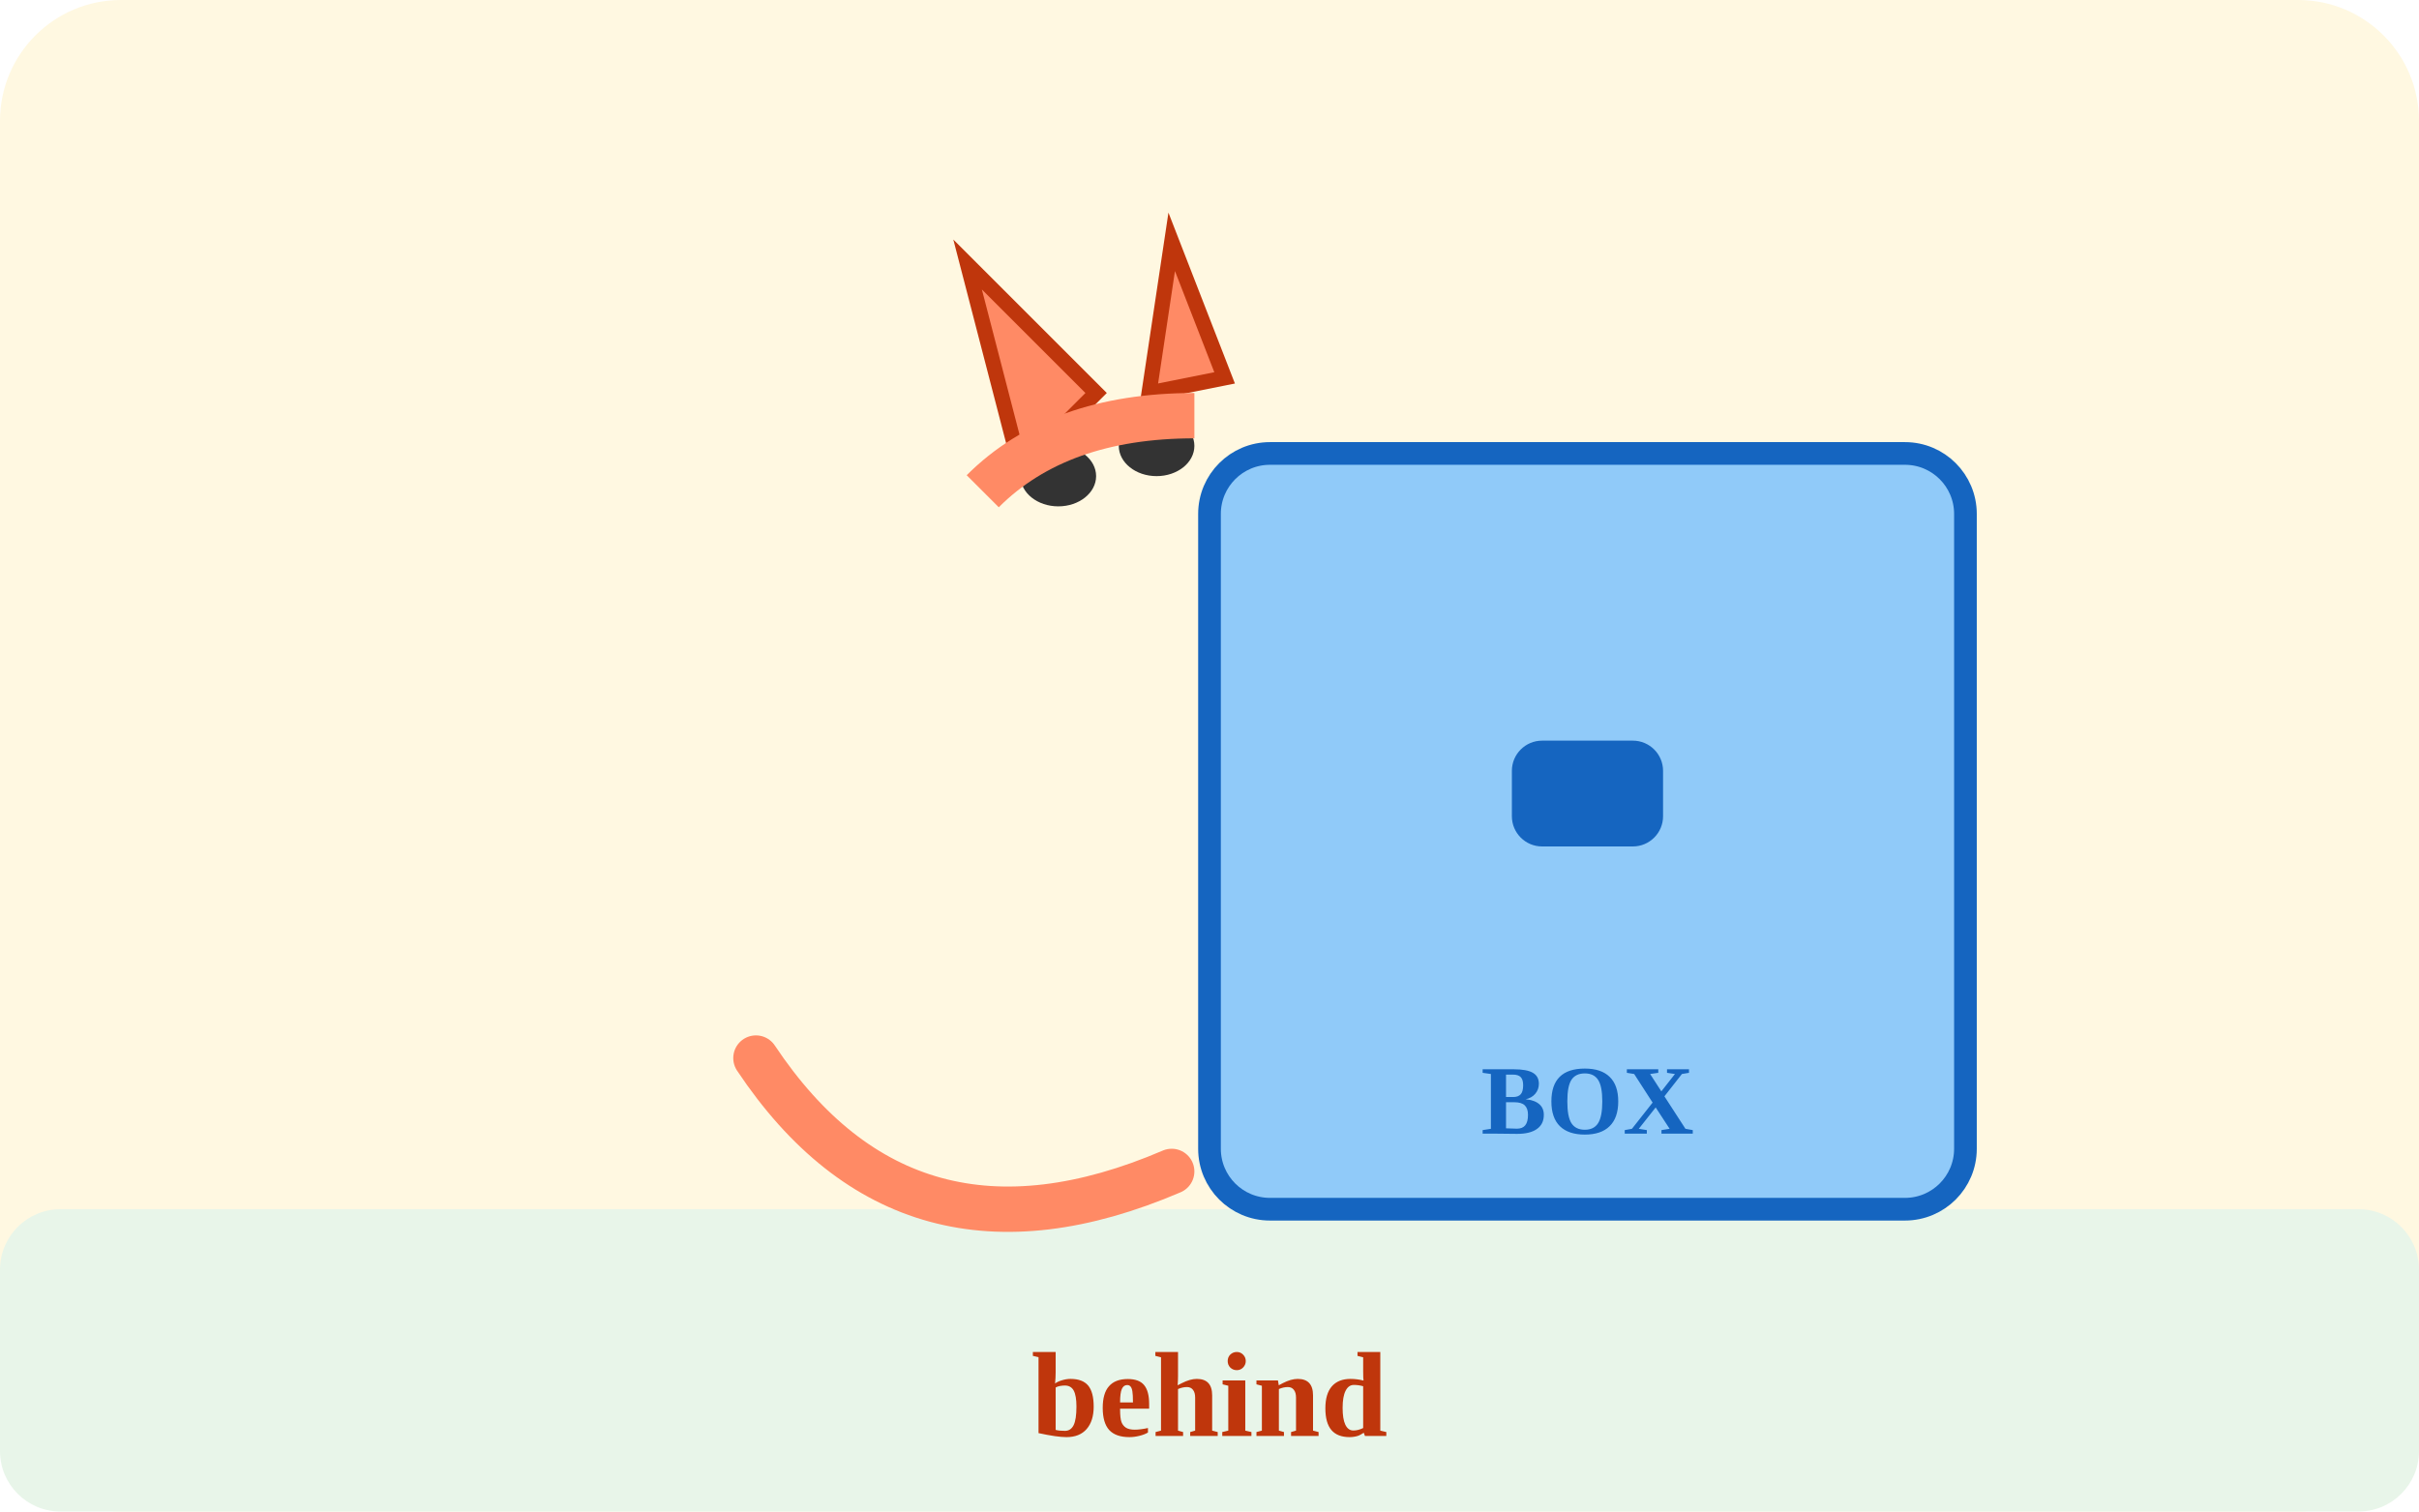
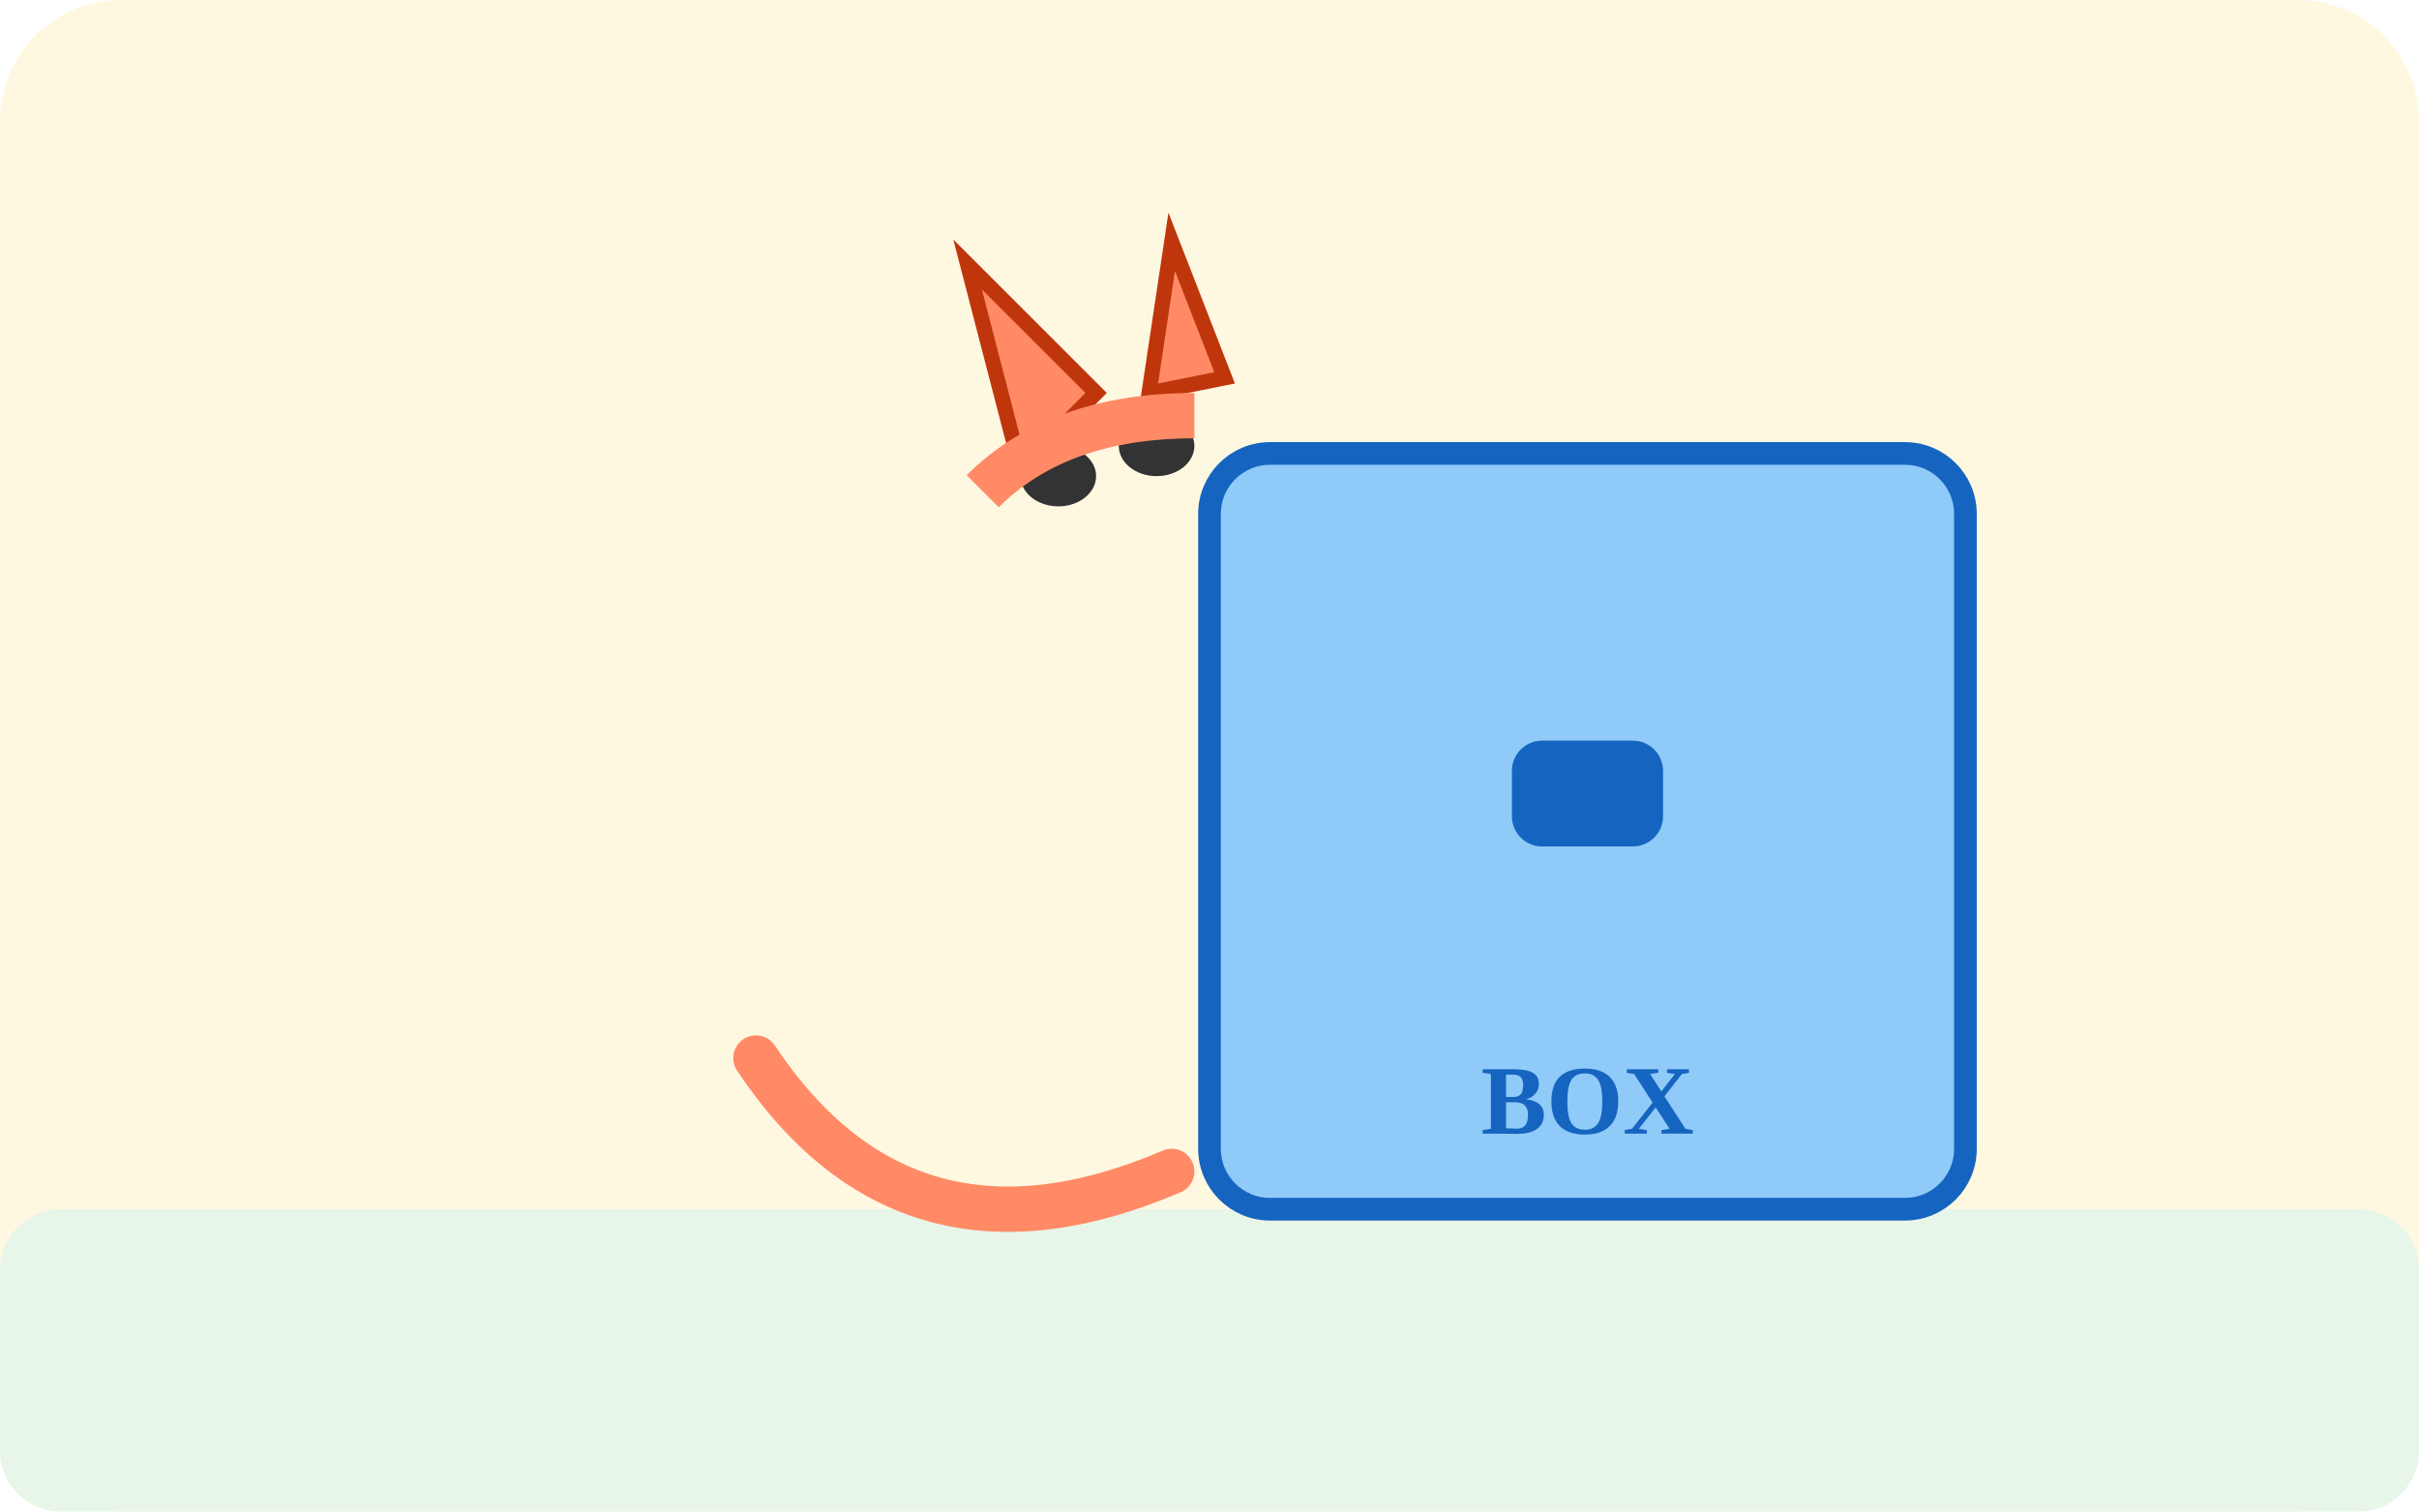
<svg xmlns="http://www.w3.org/2000/svg" viewBox="0 0 320 200" width="320" height="200">
  <rect width="320" height="200" rx="16" fill="#FFF8E1" />
  <rect x="0" y="160" width="320" height="40" rx="8" fill="#E8F5E9" />
  <rect x="160" y="60" width="100" height="100" rx="8" fill="#90CAF9" stroke="#1565C0" stroke-width="3" />
  <rect x="200" y="98" width="20" height="14" rx="4" fill="#1565C0" />
  <text x="210" y="150" text-anchor="middle" font-size="13" font-weight="bold" fill="#1565C0">BOX</text>
  <polygon points="135,62 128,35 145,52" fill="#FF8A65" stroke="#BF360C" stroke-width="2" />
  <polygon points="152,52 155,32 162,50" fill="#FF8A65" stroke="#BF360C" stroke-width="2" />
  <ellipse cx="140" cy="63" rx="5" ry="4" fill="#333" />
  <ellipse cx="153" cy="59" rx="5" ry="4" fill="#333" />
  <path d="M130,65 Q140,55 158,55" fill="none" stroke="#FF8A65" stroke-width="6" />
  <path d="M155,155 Q120,170 100,140" fill="none" stroke="#FF8A65" stroke-width="6" stroke-linecap="round" />
-   <text x="160" y="190" text-anchor="middle" font-size="16" font-weight="bold" fill="#BF360C">behind</text>
</svg>
